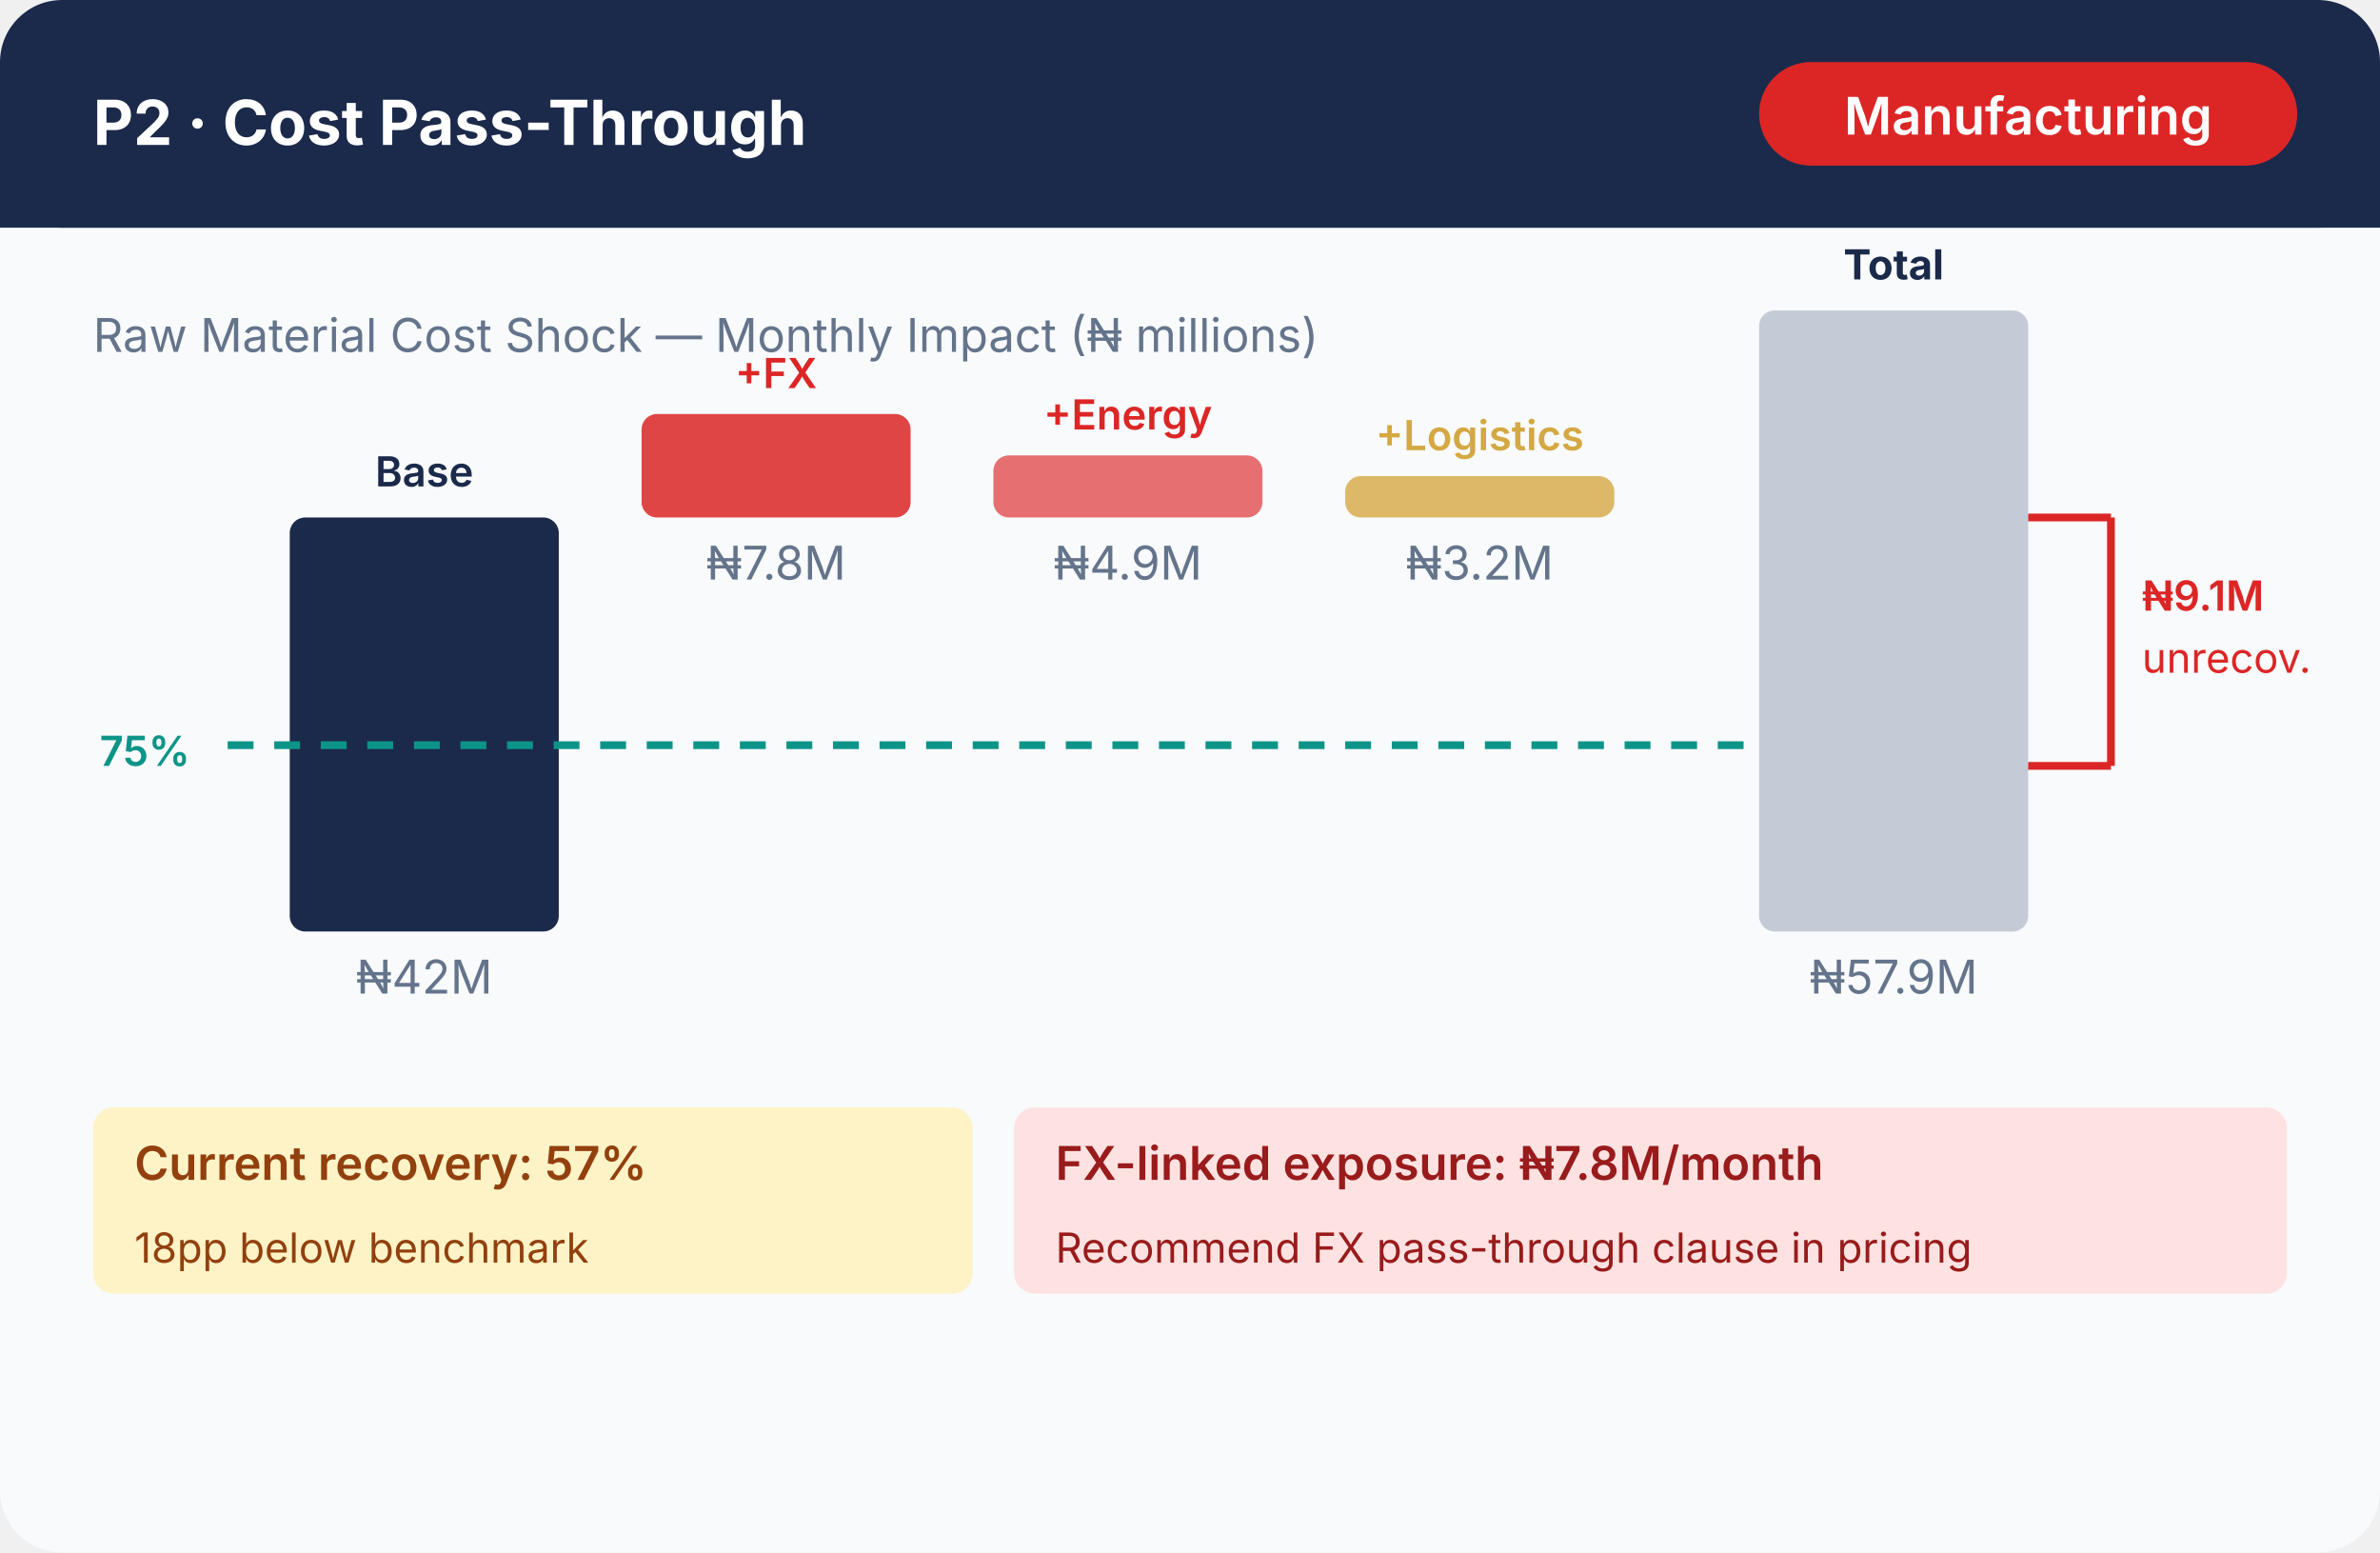
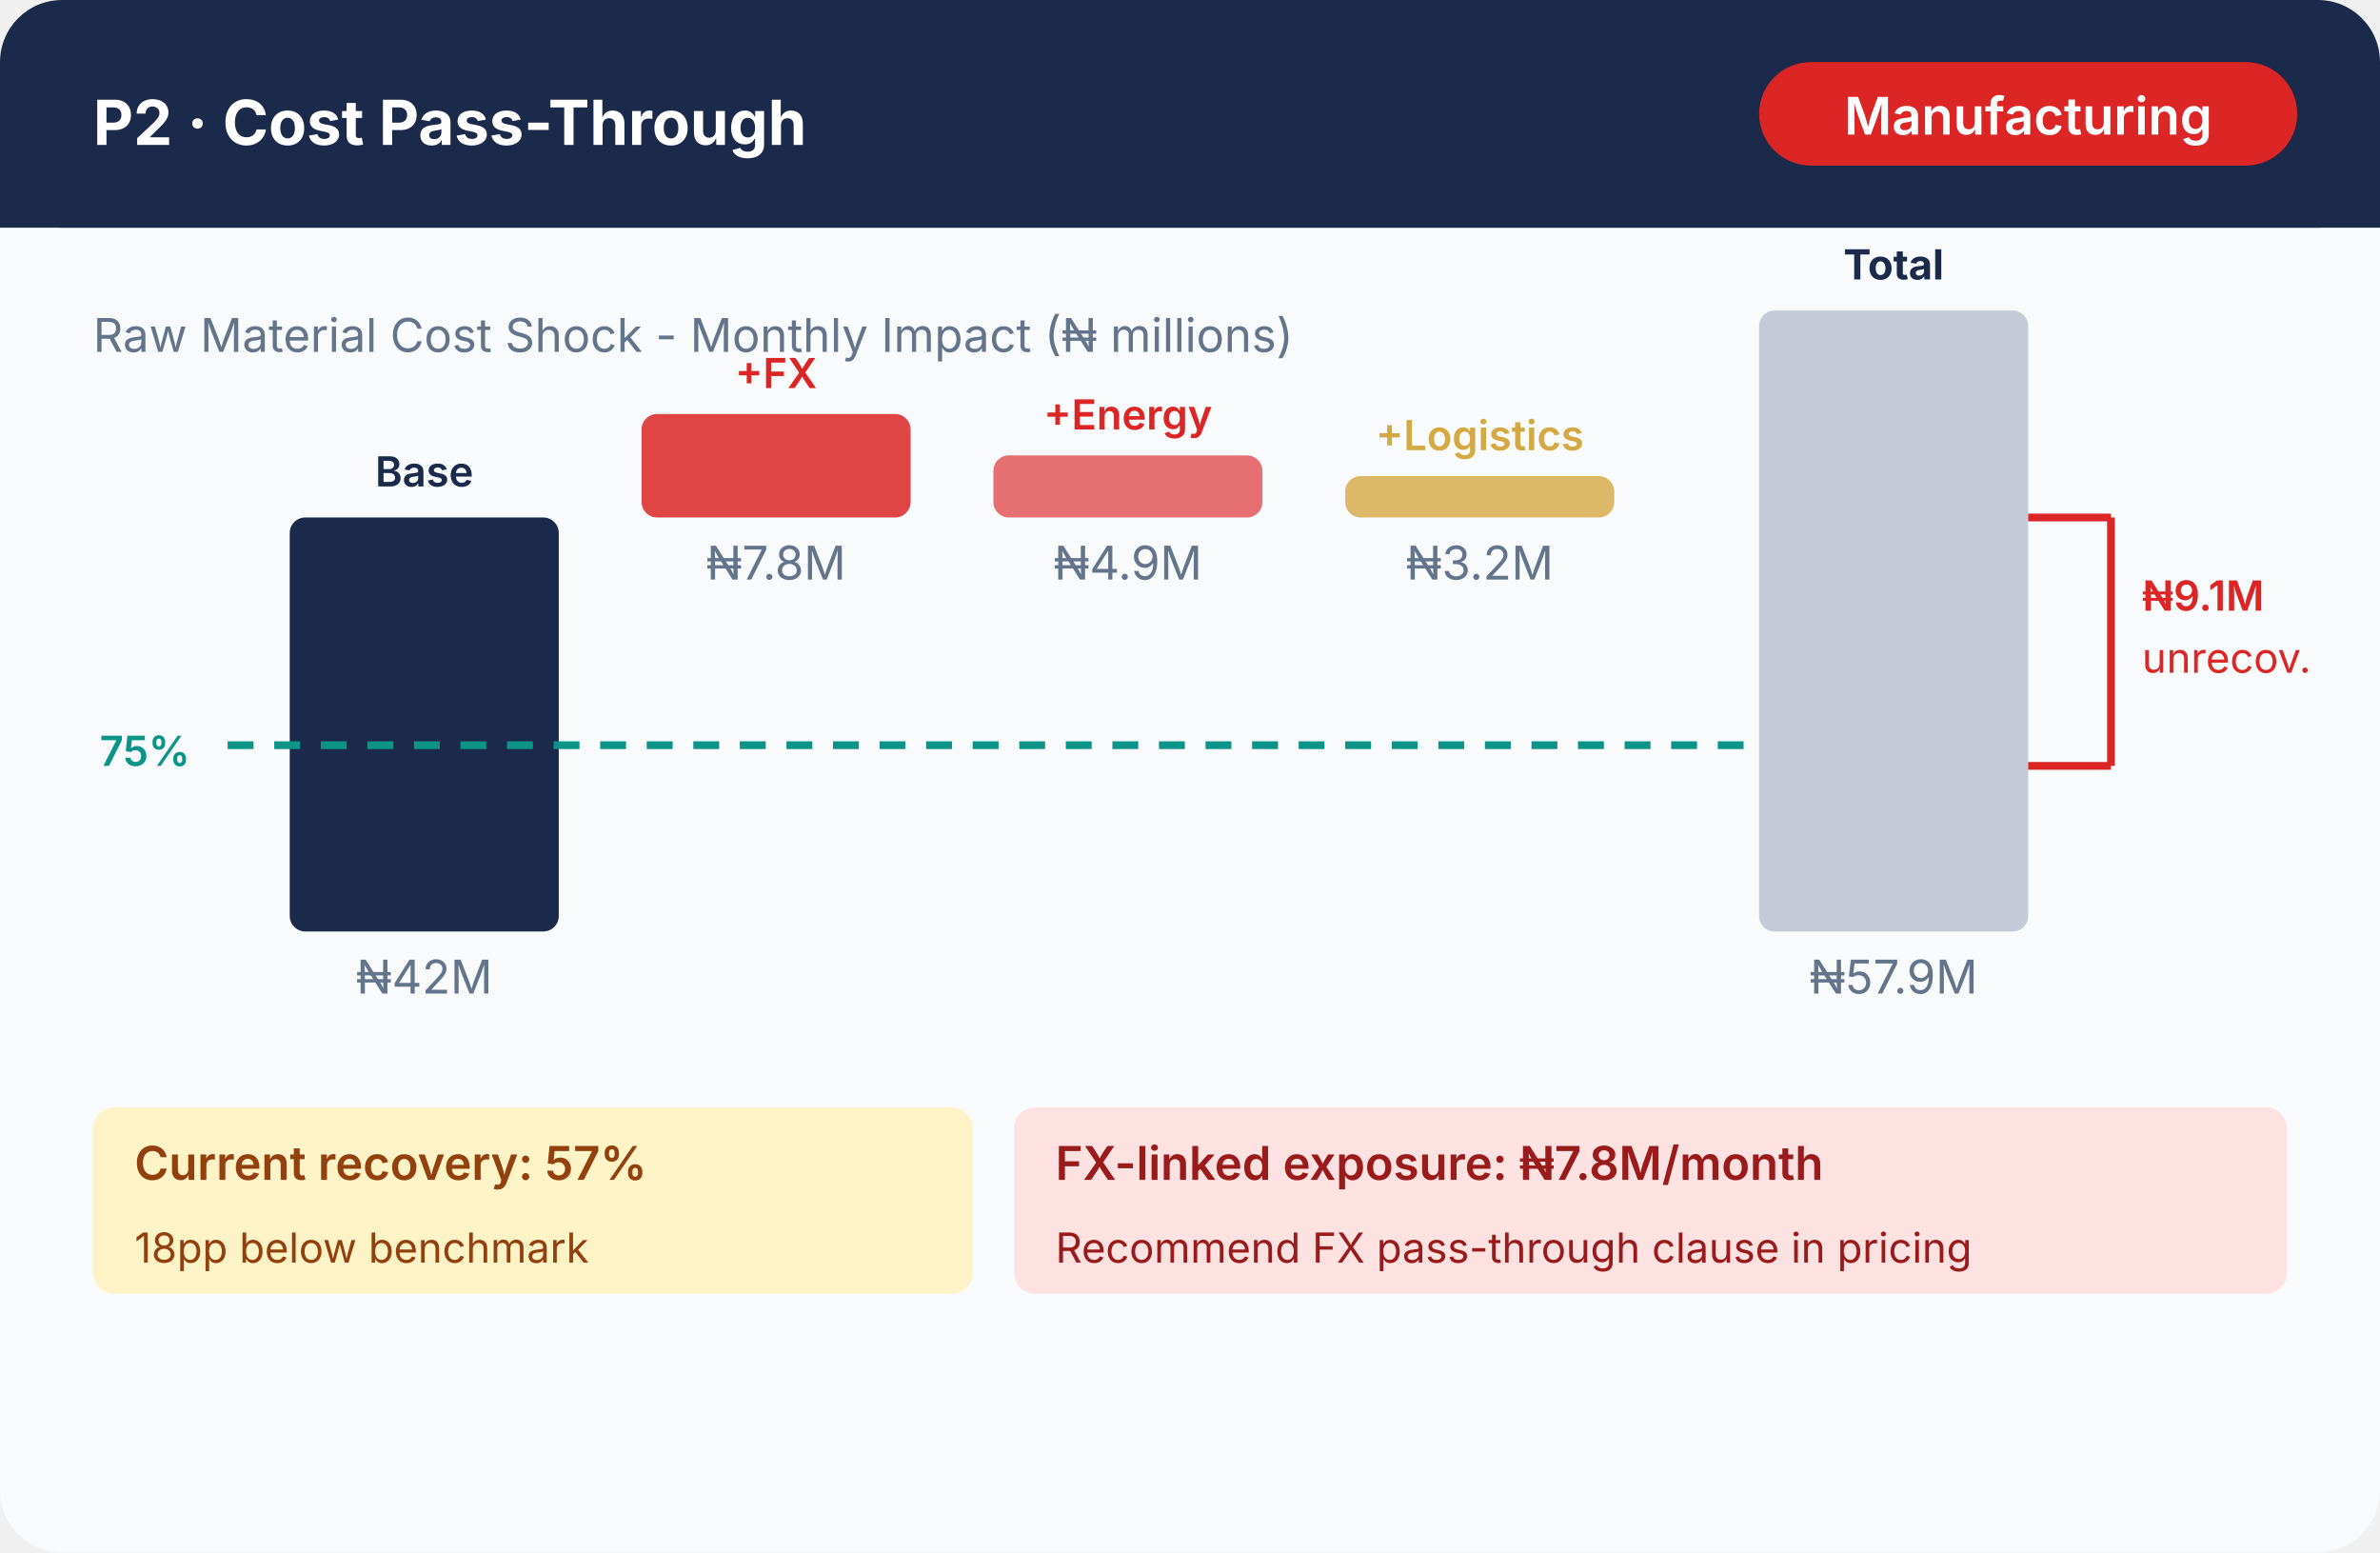
<svg xmlns="http://www.w3.org/2000/svg" viewBox="0 0 460 300" font-family="system-ui, -apple-system, sans-serif">
  <rect width="460" height="300" fill="#F8FAFC" rx="12" />
  <rect width="460" height="44" fill="#1B2A4A" rx="12" />
  <rect y="32" width="460" height="12" fill="#1B2A4A" />
  <text x="18" y="28" font-size="12" font-weight="700" fill="white">P2 · Cost Pass-Through</text>
  <rect x="340" y="12" width="104" height="20" fill="#DC2626" rx="10" />
  <text x="392" y="26" text-anchor="middle" font-size="10" font-weight="600" fill="white">Manufacturing</text>
-   <text x="18" y="68" font-size="9" fill="#64748B">Raw Material Cost Shock — Monthly Impact (₦ millions)</text>
+   <text x="18" y="68" font-size="9" fill="#64748B">Raw Material Cost Shock - Monthly Impact (₦ millions)</text>
  <rect x="56" y="100" width="52" height="80" fill="#1B2A4A" rx="3" />
  <text x="82" y="94" text-anchor="middle" font-size="8" fill="#1B2A4A" font-weight="600">Base</text>
  <text x="82" y="192" text-anchor="middle" font-size="9" fill="#64748B">₦42M</text>
  <rect x="124" y="80" width="52" height="20" fill="#DC2626" rx="3" opacity="0.85" />
  <text x="150" y="75" text-anchor="middle" font-size="8" fill="#DC2626" font-weight="600">+FX</text>
  <text x="150" y="112" text-anchor="middle" font-size="9" fill="#64748B">₦7.8M</text>
  <rect x="192" y="88" width="52" height="12" fill="#DC2626" rx="3" opacity="0.65" />
  <text x="218" y="83" text-anchor="middle" font-size="8" fill="#DC2626" font-weight="600">+Energy</text>
  <text x="218" y="112" text-anchor="middle" font-size="9" fill="#64748B">₦4.9M</text>
  <rect x="260" y="92" width="52" height="8" fill="#D4A843" rx="3" opacity="0.8" />
  <text x="286" y="87" text-anchor="middle" font-size="8" fill="#D4A843" font-weight="600">+Logistics</text>
  <text x="286" y="112" text-anchor="middle" font-size="9" fill="#64748B">₦3.2M</text>
  <rect x="340" y="60" width="52" height="120" fill="#E2E8F0" rx="3" />
  <rect x="340" y="60" width="52" height="120" fill="#1B2A4A" rx="3" opacity="0.15" />
  <text x="366" y="54" text-anchor="middle" font-size="8" fill="#1B2A4A" font-weight="700">Total</text>
  <text x="366" y="192" text-anchor="middle" font-size="9" fill="#64748B">₦57.9M</text>
  <line x1="392" y1="100" x2="408" y2="100" stroke="#DC2626" stroke-width="1.5" />
  <line x1="408" y1="100" x2="408" y2="148" stroke="#DC2626" stroke-width="1.5" />
  <line x1="392" y1="148" x2="408" y2="148" stroke="#DC2626" stroke-width="1.5" />
  <text x="414" y="118" font-size="8" fill="#DC2626" font-weight="600">₦9.1M</text>
  <text x="414" y="130" font-size="8" fill="#DC2626">unrecov.</text>
  <line x1="44" y1="144" x2="340" y2="144" stroke="#0D9488" stroke-width="1.5" stroke-dasharray="5,4" />
  <text x="28" y="148" text-anchor="middle" font-size="8" fill="#0D9488" font-weight="600">75%</text>
  <rect x="18" y="214" width="170" height="36" fill="#FEF3C7" rx="4" />
  <text x="26" y="228" font-size="9" fill="#92400E" font-weight="600">Current recovery: 57%</text>
  <text x="26" y="244" font-size="8" fill="#92400E">18pp below benchmark</text>
  <rect x="196" y="214" width="246" height="36" fill="#FEE2E2" rx="4" />
  <text x="204" y="228" font-size="9" fill="#991B1B" font-weight="600">FX-linked exposure: ₦7.8M/month</text>
  <text x="204" y="244" font-size="8" fill="#991B1B">Recommend FX pass-through clause in pricing</text>
</svg>
